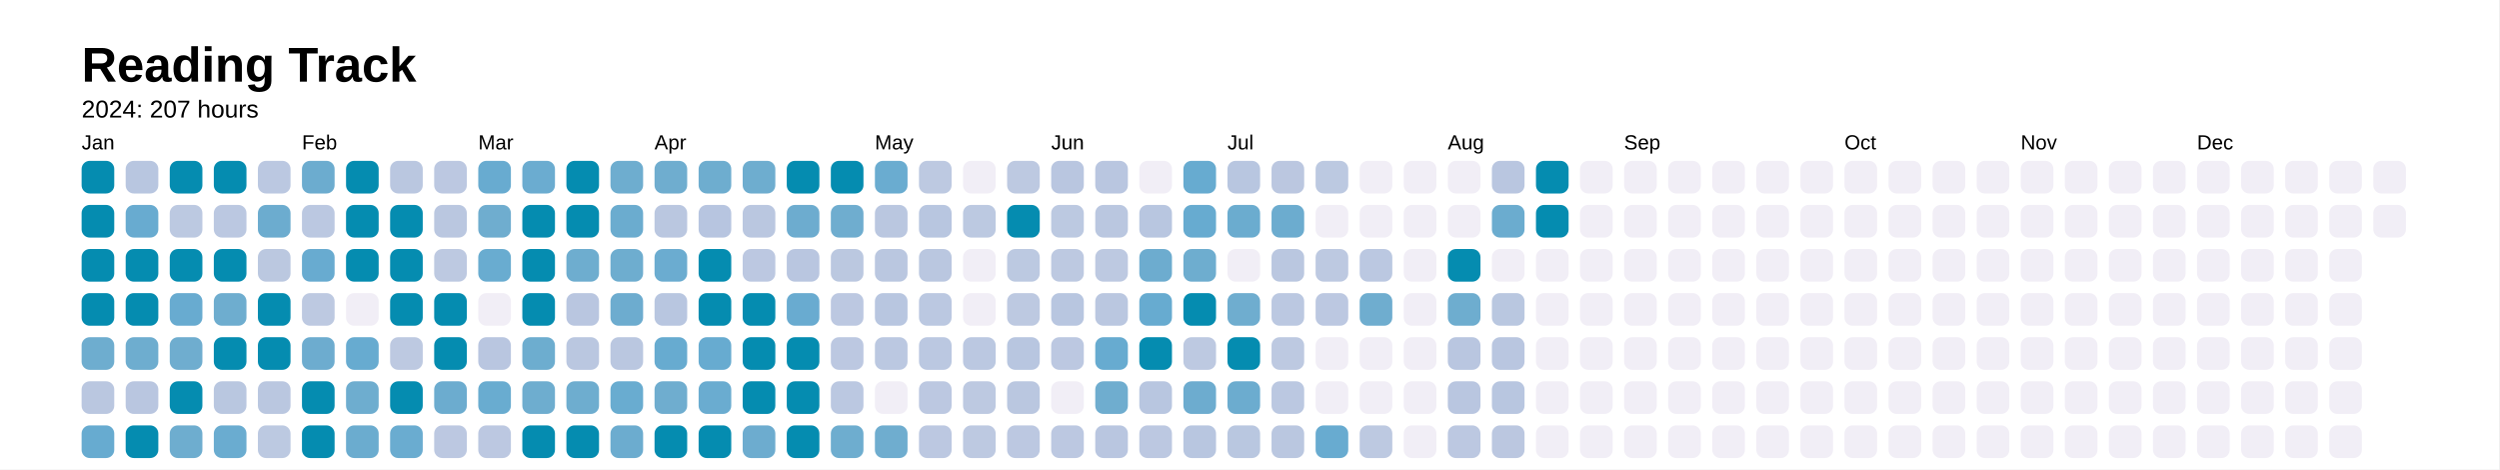
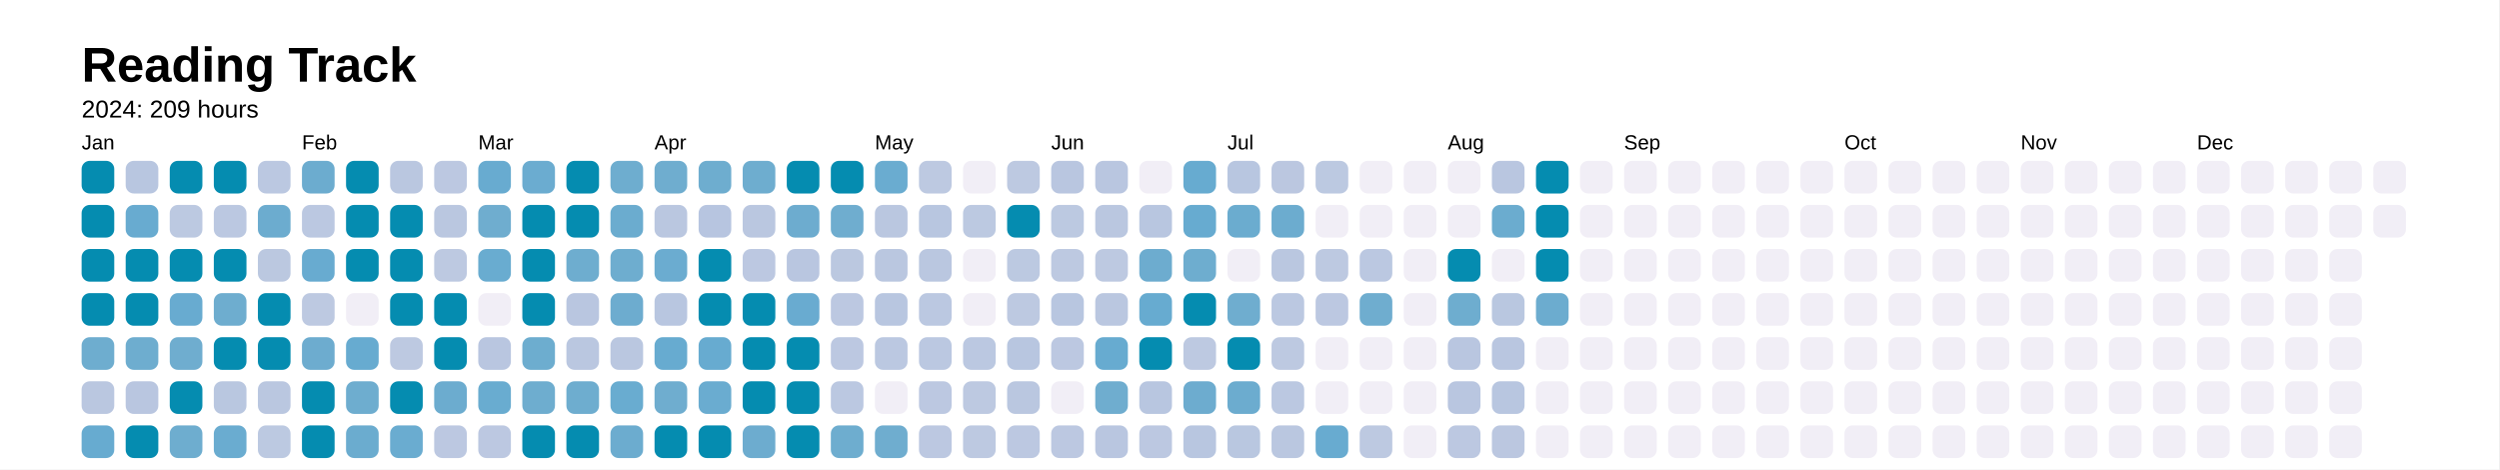
<svg xmlns="http://www.w3.org/2000/svg" baseProfile="full" height="57.5mm" version="1.1" viewBox="0,0,306.2,57.5" width="306.2mm">
  <defs />
  <rect fill="#FFFFFF" height="57.5" width="306.2" x="0" y="0" />
  <text fill="#000000" style="font-size:6px; font-family:Arial; font-weight:bold;" x="10" y="10">Reading Track</text>
-   <text fill="#000000" style="font-size:3px; font-family:Arial;" x="10" y="14.4">2024: 207 hours</text>
+   <text fill="#000000" style="font-size:3px; font-family:Arial;" x="10" y="14.4">2024: 209 hours</text>
  <text fill="#000000" style="font-size:2.5px; font-family:Arial" x="10" y="18.3">Jan</text>
  <rect fill="#058cb0" height="4" rx="1" ry="1" width="4" x="10" y="19.7" />
  <rect fill="#058cb0" height="4" rx="1" ry="1" width="4" x="10" y="25.1" />
  <rect fill="#058cb0" height="4" rx="1" ry="1" width="4" x="10" y="30.5" />
  <rect fill="#058cb0" height="4" rx="1" ry="1" width="4" x="10" y="35.9" />
  <rect fill="#6eadcf" height="4" rx="1" ry="1" width="4" x="10" y="41.3" />
  <rect fill="#bac7e0" height="4" rx="1" ry="1" width="4" x="10" y="46.7" />
  <rect fill="#67abd0" height="4" rx="1" ry="1" width="4" x="10" y="52.1" />
  <rect fill="#b8c6e0" height="4" rx="1" ry="1" width="4" x="15.4" y="19.7" />
  <rect fill="#68abd0" height="4" rx="1" ry="1" width="4" x="15.4" y="25.1" />
  <rect fill="#058cb0" height="4" rx="1" ry="1" width="4" x="15.4" y="30.5" />
  <rect fill="#058cb0" height="4" rx="1" ry="1" width="4" x="15.4" y="35.9" />
  <rect fill="#6eadcf" height="4" rx="1" ry="1" width="4" x="15.4" y="41.3" />
  <rect fill="#b9c6e0" height="4" rx="1" ry="1" width="4" x="15.4" y="46.7" />
  <rect fill="#058cb0" height="4" rx="1" ry="1" width="4" x="15.4" y="52.1" />
  <rect fill="#058cb0" height="4" rx="1" ry="1" width="4" x="20.8" y="19.7" />
  <rect fill="#bcc9e1" height="4" rx="1" ry="1" width="4" x="20.8" y="25.1" />
  <rect fill="#058cb0" height="4" rx="1" ry="1" width="4" x="20.8" y="30.5" />
  <rect fill="#68abd0" height="4" rx="1" ry="1" width="4" x="20.8" y="35.9" />
  <rect fill="#6fadcf" height="4" rx="1" ry="1" width="4" x="20.8" y="41.3" />
  <rect fill="#058cb0" height="4" rx="1" ry="1" width="4" x="20.8" y="46.7" />
  <rect fill="#6eadcf" height="4" rx="1" ry="1" width="4" x="20.8" y="52.1" />
  <rect fill="#058cb0" height="4" rx="1" ry="1" width="4" x="26.2" y="19.7" />
  <rect fill="#bbc8e1" height="4" rx="1" ry="1" width="4" x="26.2" y="25.1" />
  <rect fill="#058cb0" height="4" rx="1" ry="1" width="4" x="26.2" y="30.5" />
  <rect fill="#6eadcf" height="4" rx="1" ry="1" width="4" x="26.2" y="35.9" />
  <rect fill="#058cb0" height="4" rx="1" ry="1" width="4" x="26.2" y="41.3" />
  <rect fill="#b9c7e0" height="4" rx="1" ry="1" width="4" x="26.2" y="46.7" />
  <rect fill="#6aacd0" height="4" rx="1" ry="1" width="4" x="26.2" y="52.1" />
  <rect fill="#bbc8e1" height="4" rx="1" ry="1" width="4" x="31.6" y="19.7" />
  <rect fill="#6caccf" height="4" rx="1" ry="1" width="4" x="31.6" y="25.1" />
  <rect fill="#bbc8e0" height="4" rx="1" ry="1" width="4" x="31.6" y="30.5" />
  <rect fill="#058cb0" height="4" rx="1" ry="1" width="4" x="31.6" y="35.9" />
  <rect fill="#058cb0" height="4" rx="1" ry="1" width="4" x="31.6" y="41.3" />
  <rect fill="#bac7e0" height="4" rx="1" ry="1" width="4" x="31.6" y="46.7" />
  <rect fill="#bcc9e1" height="4" rx="1" ry="1" width="4" x="31.6" y="52.1" />
  <text fill="#000000" style="font-size:2.5px; font-family:Arial" x="37.0" y="18.3">Feb</text>
  <rect fill="#6caccf" height="4" rx="1" ry="1" width="4" x="37.0" y="19.7" />
  <rect fill="#bbc8e1" height="4" rx="1" ry="1" width="4" x="37.0" y="25.1" />
  <rect fill="#68abd0" height="4" rx="1" ry="1" width="4" x="37.0" y="30.5" />
  <rect fill="#bdc9e1" height="4" rx="1" ry="1" width="4" x="37.0" y="35.9" />
  <rect fill="#6daccf" height="4" rx="1" ry="1" width="4" x="37.0" y="41.3" />
  <rect fill="#058cb0" height="4" rx="1" ry="1" width="4" x="37.0" y="46.7" />
  <rect fill="#058cb0" height="4" rx="1" ry="1" width="4" x="37.0" y="52.1" />
  <rect fill="#058cb0" height="4" rx="1" ry="1" width="4" x="42.4" y="19.7" />
  <rect fill="#058cb0" height="4" rx="1" ry="1" width="4" x="42.4" y="25.1" />
  <rect fill="#058cb0" height="4" rx="1" ry="1" width="4" x="42.4" y="30.5" />
  <rect fill="#f1eef6" height="4" rx="1" ry="1" width="4" x="42.4" y="35.9" />
  <rect fill="#67abd0" height="4" rx="1" ry="1" width="4" x="42.4" y="41.3" />
  <rect fill="#6eadcf" height="4" rx="1" ry="1" width="4" x="42.4" y="46.7" />
  <rect fill="#6baccf" height="4" rx="1" ry="1" width="4" x="42.4" y="52.1" />
  <rect fill="#bac7e0" height="4" rx="1" ry="1" width="4" x="47.8" y="19.7" />
  <rect fill="#058cb0" height="4" rx="1" ry="1" width="4" x="47.8" y="25.1" />
  <rect fill="#058cb0" height="4" rx="1" ry="1" width="4" x="47.8" y="30.5" />
  <rect fill="#058cb0" height="4" rx="1" ry="1" width="4" x="47.8" y="35.9" />
  <rect fill="#bdc9e1" height="4" rx="1" ry="1" width="4" x="47.8" y="41.3" />
  <rect fill="#058cb0" height="4" rx="1" ry="1" width="4" x="47.8" y="46.7" />
  <rect fill="#6aacd0" height="4" rx="1" ry="1" width="4" x="47.8" y="52.1" />
  <rect fill="#bcc8e1" height="4" rx="1" ry="1" width="4" x="53.2" y="19.7" />
  <rect fill="#bac7e0" height="4" rx="1" ry="1" width="4" x="53.2" y="25.1" />
  <rect fill="#bdc9e1" height="4" rx="1" ry="1" width="4" x="53.2" y="30.5" />
  <rect fill="#058cb0" height="4" rx="1" ry="1" width="4" x="53.2" y="35.9" />
  <rect fill="#058cb0" height="4" rx="1" ry="1" width="4" x="53.2" y="41.3" />
  <rect fill="#6caccf" height="4" rx="1" ry="1" width="4" x="53.2" y="46.7" />
  <rect fill="#bcc8e1" height="4" rx="1" ry="1" width="4" x="53.2" y="52.1" />
  <text fill="#000000" style="font-size:2.5px; font-family:Arial" x="58.6" y="18.3">Mar</text>
  <rect fill="#68abd0" height="4" rx="1" ry="1" width="4" x="58.6" y="19.7" />
  <rect fill="#6fadcf" height="4" rx="1" ry="1" width="4" x="58.6" y="25.1" />
  <rect fill="#69acd0" height="4" rx="1" ry="1" width="4" x="58.6" y="30.5" />
  <rect fill="#f1eef6" height="4" rx="1" ry="1" width="4" x="58.6" y="35.9" />
  <rect fill="#b9c6e0" height="4" rx="1" ry="1" width="4" x="58.6" y="41.3" />
  <rect fill="#69acd0" height="4" rx="1" ry="1" width="4" x="58.6" y="46.7" />
  <rect fill="#bcc8e1" height="4" rx="1" ry="1" width="4" x="58.6" y="52.1" />
  <rect fill="#6bacd0" height="4" rx="1" ry="1" width="4" x="64" y="19.7" />
  <rect fill="#058cb0" height="4" rx="1" ry="1" width="4" x="64" y="25.1" />
  <rect fill="#058cb0" height="4" rx="1" ry="1" width="4" x="64" y="30.5" />
  <rect fill="#058cb0" height="4" rx="1" ry="1" width="4" x="64" y="35.9" />
  <rect fill="#6dadcf" height="4" rx="1" ry="1" width="4" x="64" y="41.3" />
  <rect fill="#6eadcf" height="4" rx="1" ry="1" width="4" x="64" y="46.7" />
  <rect fill="#058cb0" height="4" rx="1" ry="1" width="4" x="64" y="52.1" />
  <rect fill="#058cb0" height="4" rx="1" ry="1" width="4" x="69.4" y="19.7" />
  <rect fill="#058cb0" height="4" rx="1" ry="1" width="4" x="69.4" y="25.1" />
  <rect fill="#6eadcf" height="4" rx="1" ry="1" width="4" x="69.4" y="30.5" />
  <rect fill="#b9c6e0" height="4" rx="1" ry="1" width="4" x="69.4" y="35.9" />
  <rect fill="#bac7e0" height="4" rx="1" ry="1" width="4" x="69.4" y="41.3" />
  <rect fill="#6eadcf" height="4" rx="1" ry="1" width="4" x="69.4" y="46.7" />
  <rect fill="#058cb0" height="4" rx="1" ry="1" width="4" x="69.4" y="52.1" />
  <rect fill="#6eadcf" height="4" rx="1" ry="1" width="4" x="74.8" y="19.7" />
  <rect fill="#6baccf" height="4" rx="1" ry="1" width="4" x="74.8" y="25.1" />
  <rect fill="#6eadcf" height="4" rx="1" ry="1" width="4" x="74.8" y="30.5" />
  <rect fill="#6daccf" height="4" rx="1" ry="1" width="4" x="74.8" y="35.9" />
  <rect fill="#bac7e0" height="4" rx="1" ry="1" width="4" x="74.8" y="41.3" />
  <rect fill="#69acd0" height="4" rx="1" ry="1" width="4" x="74.8" y="46.7" />
  <rect fill="#6caccf" height="4" rx="1" ry="1" width="4" x="74.8" y="52.1" />
  <text fill="#000000" style="font-size:2.5px; font-family:Arial" x="80.2" y="18.3">Apr</text>
  <rect fill="#6fadcf" height="4" rx="1" ry="1" width="4" x="80.2" y="19.7" />
  <rect fill="#bac7e0" height="4" rx="1" ry="1" width="4" x="80.2" y="25.1" />
  <rect fill="#6bacd0" height="4" rx="1" ry="1" width="4" x="80.2" y="30.5" />
  <rect fill="#b8c6e0" height="4" rx="1" ry="1" width="4" x="80.2" y="35.9" />
  <rect fill="#67abd0" height="4" rx="1" ry="1" width="4" x="80.2" y="41.3" />
  <rect fill="#6fadcf" height="4" rx="1" ry="1" width="4" x="80.2" y="46.7" />
  <rect fill="#058cb0" height="4" rx="1" ry="1" width="4" x="80.2" y="52.1" />
  <rect fill="#6eadcf" height="4" rx="1" ry="1" width="4" x="85.6" y="19.7" />
  <rect fill="#b7c5e0" height="4" rx="1" ry="1" width="4" x="85.6" y="25.1" />
  <rect fill="#058cb0" height="4" rx="1" ry="1" width="4" x="85.6" y="30.5" />
  <rect fill="#058cb0" height="4" rx="1" ry="1" width="4" x="85.6" y="35.9" />
  <rect fill="#67abd0" height="4" rx="1" ry="1" width="4" x="85.6" y="41.3" />
  <rect fill="#6aacd0" height="4" rx="1" ry="1" width="4" x="85.6" y="46.7" />
  <rect fill="#058cb0" height="4" rx="1" ry="1" width="4" x="85.6" y="52.1" />
  <rect fill="#6eadcf" height="4" rx="1" ry="1" width="4" x="91" y="19.7" />
  <rect fill="#bac7e0" height="4" rx="1" ry="1" width="4" x="91" y="25.1" />
  <rect fill="#bcc8e1" height="4" rx="1" ry="1" width="4" x="91" y="30.5" />
  <rect fill="#058cb0" height="4" rx="1" ry="1" width="4" x="91" y="35.9" />
  <rect fill="#058cb0" height="4" rx="1" ry="1" width="4" x="91" y="41.3" />
  <rect fill="#058cb0" height="4" rx="1" ry="1" width="4" x="91" y="46.7" />
  <rect fill="#6daccf" height="4" rx="1" ry="1" width="4" x="91" y="52.1" />
  <rect fill="#058cb0" height="4" rx="1" ry="1" width="4" x="96.4" y="19.7" />
  <rect fill="#6daccf" height="4" rx="1" ry="1" width="4" x="96.4" y="25.1" />
  <rect fill="#b9c6e0" height="4" rx="1" ry="1" width="4" x="96.4" y="30.5" />
  <rect fill="#69abd0" height="4" rx="1" ry="1" width="4" x="96.4" y="35.9" />
  <rect fill="#058cb0" height="4" rx="1" ry="1" width="4" x="96.4" y="41.3" />
  <rect fill="#058cb0" height="4" rx="1" ry="1" width="4" x="96.4" y="46.7" />
  <rect fill="#058cb0" height="4" rx="1" ry="1" width="4" x="96.4" y="52.1" />
  <rect fill="#058cb0" height="4" rx="1" ry="1" width="4" x="101.8" y="19.7" />
  <rect fill="#6fadcf" height="4" rx="1" ry="1" width="4" x="101.8" y="25.1" />
  <rect fill="#bbc8e0" height="4" rx="1" ry="1" width="4" x="101.8" y="30.5" />
  <rect fill="#bcc8e1" height="4" rx="1" ry="1" width="4" x="101.8" y="35.9" />
  <rect fill="#bcc8e1" height="4" rx="1" ry="1" width="4" x="101.8" y="41.3" />
  <rect fill="#bbc8e1" height="4" rx="1" ry="1" width="4" x="101.8" y="46.7" />
  <rect fill="#6eadcf" height="4" rx="1" ry="1" width="4" x="101.8" y="52.1" />
  <text fill="#000000" style="font-size:2.5px; font-family:Arial" x="107.2" y="18.3">May</text>
  <rect fill="#6aacd0" height="4" rx="1" ry="1" width="4" x="107.2" y="19.7" />
  <rect fill="#bac7e0" height="4" rx="1" ry="1" width="4" x="107.2" y="25.1" />
  <rect fill="#bac7e0" height="4" rx="1" ry="1" width="4" x="107.2" y="30.5" />
  <rect fill="#b8c6e0" height="4" rx="1" ry="1" width="4" x="107.2" y="35.9" />
  <rect fill="#bbc8e1" height="4" rx="1" ry="1" width="4" x="107.2" y="41.3" />
  <rect fill="#f1eef6" height="4" rx="1" ry="1" width="4" x="107.2" y="46.7" />
  <rect fill="#6fadcf" height="4" rx="1" ry="1" width="4" x="107.2" y="52.1" />
  <rect fill="#bdc9e1" height="4" rx="1" ry="1" width="4" x="112.6" y="19.7" />
  <rect fill="#b8c6e0" height="4" rx="1" ry="1" width="4" x="112.6" y="25.1" />
  <rect fill="#bac7e0" height="4" rx="1" ry="1" width="4" x="112.6" y="30.5" />
  <rect fill="#bbc8e1" height="4" rx="1" ry="1" width="4" x="112.6" y="35.9" />
  <rect fill="#bbc8e1" height="4" rx="1" ry="1" width="4" x="112.6" y="41.3" />
  <rect fill="#bcc8e1" height="4" rx="1" ry="1" width="4" x="112.6" y="46.7" />
  <rect fill="#bcc8e1" height="4" rx="1" ry="1" width="4" x="112.6" y="52.1" />
  <rect fill="#f1eef6" height="4" rx="1" ry="1" width="4" x="118" y="19.7" />
  <rect fill="#bcc9e1" height="4" rx="1" ry="1" width="4" x="118" y="25.1" />
  <rect fill="#f1eef6" height="4" rx="1" ry="1" width="4" x="118" y="30.5" />
  <rect fill="#f1eef6" height="4" rx="1" ry="1" width="4" x="118" y="35.9" />
  <rect fill="#bbc8e1" height="4" rx="1" ry="1" width="4" x="118" y="41.3" />
  <rect fill="#bdc9e1" height="4" rx="1" ry="1" width="4" x="118" y="46.7" />
  <rect fill="#bdc9e1" height="4" rx="1" ry="1" width="4" x="118" y="52.1" />
  <rect fill="#bdc9e1" height="4" rx="1" ry="1" width="4" x="123.4" y="19.7" />
  <rect fill="#058cb0" height="4" rx="1" ry="1" width="4" x="123.4" y="25.1" />
  <rect fill="#bcc9e1" height="4" rx="1" ry="1" width="4" x="123.4" y="30.5" />
  <rect fill="#bdc9e1" height="4" rx="1" ry="1" width="4" x="123.4" y="35.9" />
  <rect fill="#b8c6e0" height="4" rx="1" ry="1" width="4" x="123.4" y="41.3" />
  <rect fill="#bac7e0" height="4" rx="1" ry="1" width="4" x="123.4" y="46.7" />
  <rect fill="#bcc8e1" height="4" rx="1" ry="1" width="4" x="123.4" y="52.1" />
  <text fill="#000000" style="font-size:2.5px; font-family:Arial" x="128.8" y="18.3">Jun</text>
  <rect fill="#b9c6e0" height="4" rx="1" ry="1" width="4" x="128.8" y="19.7" />
  <rect fill="#bcc9e1" height="4" rx="1" ry="1" width="4" x="128.8" y="25.1" />
  <rect fill="#bdc9e1" height="4" rx="1" ry="1" width="4" x="128.8" y="30.5" />
  <rect fill="#b8c6e0" height="4" rx="1" ry="1" width="4" x="128.8" y="35.9" />
  <rect fill="#bcc8e1" height="4" rx="1" ry="1" width="4" x="128.8" y="41.3" />
  <rect fill="#f1eef6" height="4" rx="1" ry="1" width="4" x="128.8" y="46.7" />
  <rect fill="#bcc8e1" height="4" rx="1" ry="1" width="4" x="128.8" y="52.1" />
  <rect fill="#b9c6e0" height="4" rx="1" ry="1" width="4" x="134.2" y="19.7" />
  <rect fill="#bac7e0" height="4" rx="1" ry="1" width="4" x="134.2" y="25.1" />
  <rect fill="#bdc9e1" height="4" rx="1" ry="1" width="4" x="134.2" y="30.5" />
  <rect fill="#bac7e0" height="4" rx="1" ry="1" width="4" x="134.2" y="35.9" />
  <rect fill="#67abd0" height="4" rx="1" ry="1" width="4" x="134.2" y="41.3" />
  <rect fill="#6fadcf" height="4" rx="1" ry="1" width="4" x="134.2" y="46.7" />
  <rect fill="#b9c6e0" height="4" rx="1" ry="1" width="4" x="134.2" y="52.1" />
  <rect fill="#f1eef6" height="4" rx="1" ry="1" width="4" x="139.6" y="19.7" />
  <rect fill="#b8c6e0" height="4" rx="1" ry="1" width="4" x="139.6" y="25.1" />
  <rect fill="#6daccf" height="4" rx="1" ry="1" width="4" x="139.6" y="30.5" />
  <rect fill="#67abd0" height="4" rx="1" ry="1" width="4" x="139.6" y="35.9" />
  <rect fill="#058cb0" height="4" rx="1" ry="1" width="4" x="139.6" y="41.3" />
  <rect fill="#b8c6e0" height="4" rx="1" ry="1" width="4" x="139.6" y="46.7" />
  <rect fill="#bcc8e1" height="4" rx="1" ry="1" width="4" x="139.6" y="52.1" />
  <rect fill="#67abd0" height="4" rx="1" ry="1" width="4" x="145" y="19.7" />
  <rect fill="#67abd0" height="4" rx="1" ry="1" width="4" x="145" y="25.1" />
  <rect fill="#6eadcf" height="4" rx="1" ry="1" width="4" x="145" y="30.5" />
  <rect fill="#058cb0" height="4" rx="1" ry="1" width="4" x="145" y="35.9" />
  <rect fill="#bdc9e1" height="4" rx="1" ry="1" width="4" x="145" y="41.3" />
  <rect fill="#6daccf" height="4" rx="1" ry="1" width="4" x="145" y="46.7" />
  <rect fill="#b8c6e0" height="4" rx="1" ry="1" width="4" x="145" y="52.1" />
  <text fill="#000000" style="font-size:2.5px; font-family:Arial" x="150.4" y="18.3">Jul</text>
  <rect fill="#b8c6e0" height="4" rx="1" ry="1" width="4" x="150.4" y="19.7" />
  <rect fill="#6baccf" height="4" rx="1" ry="1" width="4" x="150.4" y="25.1" />
  <rect fill="#f1eef6" height="4" rx="1" ry="1" width="4" x="150.4" y="30.5" />
  <rect fill="#6fadcf" height="4" rx="1" ry="1" width="4" x="150.4" y="35.9" />
  <rect fill="#058cb0" height="4" rx="1" ry="1" width="4" x="150.4" y="41.3" />
  <rect fill="#6caccf" height="4" rx="1" ry="1" width="4" x="150.4" y="46.7" />
  <rect fill="#b9c7e0" height="4" rx="1" ry="1" width="4" x="150.4" y="52.1" />
  <rect fill="#bbc7e0" height="4" rx="1" ry="1" width="4" x="155.8" y="19.7" />
  <rect fill="#6caccf" height="4" rx="1" ry="1" width="4" x="155.8" y="25.1" />
  <rect fill="#bac7e0" height="4" rx="1" ry="1" width="4" x="155.8" y="30.5" />
  <rect fill="#bbc8e1" height="4" rx="1" ry="1" width="4" x="155.8" y="35.9" />
  <rect fill="#bdc9e1" height="4" rx="1" ry="1" width="4" x="155.8" y="41.3" />
  <rect fill="#bbc8e1" height="4" rx="1" ry="1" width="4" x="155.8" y="46.7" />
  <rect fill="#bac7e0" height="4" rx="1" ry="1" width="4" x="155.8" y="52.1" />
  <rect fill="#bcc9e1" height="4" rx="1" ry="1" width="4" x="161.2" y="19.7" />
  <rect fill="#f1eef6" height="4" rx="1" ry="1" width="4" x="161.2" y="25.1" />
  <rect fill="#bdc9e1" height="4" rx="1" ry="1" width="4" x="161.2" y="30.5" />
  <rect fill="#bcc8e1" height="4" rx="1" ry="1" width="4" x="161.2" y="35.9" />
  <rect fill="#f1eef6" height="4" rx="1" ry="1" width="4" x="161.2" y="41.3" />
  <rect fill="#f1eef6" height="4" rx="1" ry="1" width="4" x="161.2" y="46.7" />
  <rect fill="#68abd0" height="4" rx="1" ry="1" width="4" x="161.2" y="52.1" />
  <rect fill="#f1eef6" height="4" rx="1" ry="1" width="4" x="166.6" y="19.7" />
  <rect fill="#f1eef6" height="4" rx="1" ry="1" width="4" x="166.6" y="25.1" />
  <rect fill="#bbc8e1" height="4" rx="1" ry="1" width="4" x="166.6" y="30.5" />
  <rect fill="#6fadcf" height="4" rx="1" ry="1" width="4" x="166.6" y="35.9" />
  <rect fill="#f1eef6" height="4" rx="1" ry="1" width="4" x="166.6" y="41.3" />
  <rect fill="#f1eef6" height="4" rx="1" ry="1" width="4" x="166.6" y="46.7" />
  <rect fill="#bdc9e1" height="4" rx="1" ry="1" width="4" x="166.6" y="52.1" />
  <rect fill="#f1eef6" height="4" rx="1" ry="1" width="4" x="172" y="19.7" />
  <rect fill="#f1eef6" height="4" rx="1" ry="1" width="4" x="172" y="25.1" />
  <rect fill="#f1eef6" height="4" rx="1" ry="1" width="4" x="172" y="30.5" />
  <rect fill="#f1eef6" height="4" rx="1" ry="1" width="4" x="172" y="35.9" />
  <rect fill="#f1eef6" height="4" rx="1" ry="1" width="4" x="172" y="41.3" />
  <rect fill="#f1eef6" height="4" rx="1" ry="1" width="4" x="172" y="46.7" />
  <rect fill="#f1eef6" height="4" rx="1" ry="1" width="4" x="172" y="52.1" />
  <text fill="#000000" style="font-size:2.5px; font-family:Arial" x="177.4" y="18.3">Aug</text>
  <rect fill="#f1eef6" height="4" rx="1" ry="1" width="4" x="177.4" y="19.7" />
  <rect fill="#f1eef6" height="4" rx="1" ry="1" width="4" x="177.4" y="25.1" />
  <rect fill="#058cb0" height="4" rx="1" ry="1" width="4" x="177.4" y="30.5" />
  <rect fill="#6eadcf" height="4" rx="1" ry="1" width="4" x="177.4" y="35.9" />
  <rect fill="#b9c6e0" height="4" rx="1" ry="1" width="4" x="177.4" y="41.3" />
  <rect fill="#b9c6e0" height="4" rx="1" ry="1" width="4" x="177.4" y="46.7" />
  <rect fill="#bcc8e1" height="4" rx="1" ry="1" width="4" x="177.4" y="52.1" />
  <rect fill="#b9c6e0" height="4" rx="1" ry="1" width="4" x="182.8" y="19.7" />
  <rect fill="#6baccf" height="4" rx="1" ry="1" width="4" x="182.8" y="25.1" />
  <rect fill="#f1eef6" height="4" rx="1" ry="1" width="4" x="182.8" y="30.5" />
  <rect fill="#b9c7e0" height="4" rx="1" ry="1" width="4" x="182.8" y="35.9" />
  <rect fill="#b9c6e0" height="4" rx="1" ry="1" width="4" x="182.8" y="41.3" />
  <rect fill="#b8c6e0" height="4" rx="1" ry="1" width="4" x="182.8" y="46.7" />
  <rect fill="#bbc7e0" height="4" rx="1" ry="1" width="4" x="182.8" y="52.1" />
  <rect fill="#058cb0" height="4" rx="1" ry="1" width="4" x="188.2" y="19.7" />
  <rect fill="#058cb0" height="4" rx="1" ry="1" width="4" x="188.2" y="25.1" />
-   <rect fill="#f1eef6" height="4" rx="1" ry="1" width="4" x="188.2" y="30.5" />
-   <rect fill="#f1eef6" height="4" rx="1" ry="1" width="4" x="188.2" y="35.9" />
+   <rect fill="#058cb0" height="4" rx="1" ry="1" width="4" x="188.2" y="30.5" />
+   <rect fill="#6caccf" height="4" rx="1" ry="1" width="4" x="188.2" y="35.9" />
  <rect fill="#f1eef6" height="4" rx="1" ry="1" width="4" x="188.2" y="41.3" />
  <rect fill="#f1eef6" height="4" rx="1" ry="1" width="4" x="188.2" y="46.7" />
  <rect fill="#f1eef6" height="4" rx="1" ry="1" width="4" x="188.2" y="52.1" />
  <rect fill="#f1eef6" height="4" rx="1" ry="1" width="4" x="193.6" y="19.7" />
  <rect fill="#f1eef6" height="4" rx="1" ry="1" width="4" x="193.6" y="25.1" />
  <rect fill="#f1eef6" height="4" rx="1" ry="1" width="4" x="193.6" y="30.5" />
  <rect fill="#f1eef6" height="4" rx="1" ry="1" width="4" x="193.6" y="35.9" />
  <rect fill="#f1eef6" height="4" rx="1" ry="1" width="4" x="193.6" y="41.3" />
  <rect fill="#f1eef6" height="4" rx="1" ry="1" width="4" x="193.6" y="46.7" />
  <rect fill="#f1eef6" height="4" rx="1" ry="1" width="4" x="193.6" y="52.1" />
  <text fill="#000000" style="font-size:2.5px; font-family:Arial" x="199" y="18.3">Sep</text>
  <rect fill="#f1eef6" height="4" rx="1" ry="1" width="4" x="199" y="19.7" />
  <rect fill="#f1eef6" height="4" rx="1" ry="1" width="4" x="199" y="25.1" />
  <rect fill="#f1eef6" height="4" rx="1" ry="1" width="4" x="199" y="30.5" />
  <rect fill="#f1eef6" height="4" rx="1" ry="1" width="4" x="199" y="35.9" />
  <rect fill="#f1eef6" height="4" rx="1" ry="1" width="4" x="199" y="41.3" />
  <rect fill="#f1eef6" height="4" rx="1" ry="1" width="4" x="199" y="46.7" />
  <rect fill="#f1eef6" height="4" rx="1" ry="1" width="4" x="199" y="52.1" />
  <rect fill="#f1eef6" height="4" rx="1" ry="1" width="4" x="204.4" y="19.7" />
  <rect fill="#f1eef6" height="4" rx="1" ry="1" width="4" x="204.4" y="25.1" />
  <rect fill="#f1eef6" height="4" rx="1" ry="1" width="4" x="204.4" y="30.5" />
  <rect fill="#f1eef6" height="4" rx="1" ry="1" width="4" x="204.4" y="35.9" />
  <rect fill="#f1eef6" height="4" rx="1" ry="1" width="4" x="204.4" y="41.3" />
  <rect fill="#f1eef6" height="4" rx="1" ry="1" width="4" x="204.4" y="46.7" />
  <rect fill="#f1eef6" height="4" rx="1" ry="1" width="4" x="204.4" y="52.1" />
  <rect fill="#f1eef6" height="4" rx="1" ry="1" width="4" x="209.8" y="19.7" />
  <rect fill="#f1eef6" height="4" rx="1" ry="1" width="4" x="209.8" y="25.1" />
  <rect fill="#f1eef6" height="4" rx="1" ry="1" width="4" x="209.8" y="30.5" />
  <rect fill="#f1eef6" height="4" rx="1" ry="1" width="4" x="209.8" y="35.9" />
  <rect fill="#f1eef6" height="4" rx="1" ry="1" width="4" x="209.8" y="41.3" />
  <rect fill="#f1eef6" height="4" rx="1" ry="1" width="4" x="209.8" y="46.7" />
  <rect fill="#f1eef6" height="4" rx="1" ry="1" width="4" x="209.8" y="52.1" />
  <rect fill="#f1eef6" height="4" rx="1" ry="1" width="4" x="215.2" y="19.7" />
  <rect fill="#f1eef6" height="4" rx="1" ry="1" width="4" x="215.2" y="25.1" />
  <rect fill="#f1eef6" height="4" rx="1" ry="1" width="4" x="215.2" y="30.5" />
  <rect fill="#f1eef6" height="4" rx="1" ry="1" width="4" x="215.2" y="35.9" />
  <rect fill="#f1eef6" height="4" rx="1" ry="1" width="4" x="215.2" y="41.3" />
  <rect fill="#f1eef6" height="4" rx="1" ry="1" width="4" x="215.2" y="46.7" />
  <rect fill="#f1eef6" height="4" rx="1" ry="1" width="4" x="215.2" y="52.1" />
  <rect fill="#f1eef6" height="4" rx="1" ry="1" width="4" x="220.6" y="19.7" />
  <rect fill="#f1eef6" height="4" rx="1" ry="1" width="4" x="220.6" y="25.1" />
  <rect fill="#f1eef6" height="4" rx="1" ry="1" width="4" x="220.6" y="30.5" />
  <rect fill="#f1eef6" height="4" rx="1" ry="1" width="4" x="220.6" y="35.9" />
  <rect fill="#f1eef6" height="4" rx="1" ry="1" width="4" x="220.6" y="41.3" />
  <rect fill="#f1eef6" height="4" rx="1" ry="1" width="4" x="220.6" y="46.7" />
  <rect fill="#f1eef6" height="4" rx="1" ry="1" width="4" x="220.6" y="52.1" />
  <text fill="#000000" style="font-size:2.5px; font-family:Arial" x="226" y="18.3">Oct</text>
  <rect fill="#f1eef6" height="4" rx="1" ry="1" width="4" x="226" y="19.7" />
  <rect fill="#f1eef6" height="4" rx="1" ry="1" width="4" x="226" y="25.1" />
  <rect fill="#f1eef6" height="4" rx="1" ry="1" width="4" x="226" y="30.5" />
  <rect fill="#f1eef6" height="4" rx="1" ry="1" width="4" x="226" y="35.9" />
  <rect fill="#f1eef6" height="4" rx="1" ry="1" width="4" x="226" y="41.3" />
  <rect fill="#f1eef6" height="4" rx="1" ry="1" width="4" x="226" y="46.7" />
  <rect fill="#f1eef6" height="4" rx="1" ry="1" width="4" x="226" y="52.1" />
  <rect fill="#f1eef6" height="4" rx="1" ry="1" width="4" x="231.4" y="19.7" />
  <rect fill="#f1eef6" height="4" rx="1" ry="1" width="4" x="231.4" y="25.1" />
  <rect fill="#f1eef6" height="4" rx="1" ry="1" width="4" x="231.4" y="30.5" />
  <rect fill="#f1eef6" height="4" rx="1" ry="1" width="4" x="231.4" y="35.9" />
  <rect fill="#f1eef6" height="4" rx="1" ry="1" width="4" x="231.4" y="41.3" />
  <rect fill="#f1eef6" height="4" rx="1" ry="1" width="4" x="231.4" y="46.7" />
  <rect fill="#f1eef6" height="4" rx="1" ry="1" width="4" x="231.4" y="52.1" />
  <rect fill="#f1eef6" height="4" rx="1" ry="1" width="4" x="236.8" y="19.7" />
  <rect fill="#f1eef6" height="4" rx="1" ry="1" width="4" x="236.8" y="25.1" />
  <rect fill="#f1eef6" height="4" rx="1" ry="1" width="4" x="236.8" y="30.5" />
  <rect fill="#f1eef6" height="4" rx="1" ry="1" width="4" x="236.8" y="35.9" />
  <rect fill="#f1eef6" height="4" rx="1" ry="1" width="4" x="236.8" y="41.3" />
  <rect fill="#f1eef6" height="4" rx="1" ry="1" width="4" x="236.8" y="46.7" />
  <rect fill="#f1eef6" height="4" rx="1" ry="1" width="4" x="236.8" y="52.1" />
  <rect fill="#f1eef6" height="4" rx="1" ry="1" width="4" x="242.2" y="19.7" />
  <rect fill="#f1eef6" height="4" rx="1" ry="1" width="4" x="242.2" y="25.1" />
  <rect fill="#f1eef6" height="4" rx="1" ry="1" width="4" x="242.2" y="30.5" />
  <rect fill="#f1eef6" height="4" rx="1" ry="1" width="4" x="242.2" y="35.9" />
  <rect fill="#f1eef6" height="4" rx="1" ry="1" width="4" x="242.2" y="41.3" />
  <rect fill="#f1eef6" height="4" rx="1" ry="1" width="4" x="242.2" y="46.7" />
  <rect fill="#f1eef6" height="4" rx="1" ry="1" width="4" x="242.2" y="52.1" />
  <text fill="#000000" style="font-size:2.5px; font-family:Arial" x="247.6" y="18.3">Nov</text>
  <rect fill="#f1eef6" height="4" rx="1" ry="1" width="4" x="247.6" y="19.7" />
  <rect fill="#f1eef6" height="4" rx="1" ry="1" width="4" x="247.6" y="25.1" />
  <rect fill="#f1eef6" height="4" rx="1" ry="1" width="4" x="247.6" y="30.5" />
  <rect fill="#f1eef6" height="4" rx="1" ry="1" width="4" x="247.6" y="35.9" />
  <rect fill="#f1eef6" height="4" rx="1" ry="1" width="4" x="247.6" y="41.3" />
  <rect fill="#f1eef6" height="4" rx="1" ry="1" width="4" x="247.6" y="46.7" />
  <rect fill="#f1eef6" height="4" rx="1" ry="1" width="4" x="247.6" y="52.1" />
  <rect fill="#f1eef6" height="4" rx="1" ry="1" width="4" x="253" y="19.7" />
  <rect fill="#f1eef6" height="4" rx="1" ry="1" width="4" x="253" y="25.1" />
  <rect fill="#f1eef6" height="4" rx="1" ry="1" width="4" x="253" y="30.5" />
  <rect fill="#f1eef6" height="4" rx="1" ry="1" width="4" x="253" y="35.9" />
  <rect fill="#f1eef6" height="4" rx="1" ry="1" width="4" x="253" y="41.3" />
  <rect fill="#f1eef6" height="4" rx="1" ry="1" width="4" x="253" y="46.7" />
  <rect fill="#f1eef6" height="4" rx="1" ry="1" width="4" x="253" y="52.1" />
  <rect fill="#f1eef6" height="4" rx="1" ry="1" width="4" x="258.4" y="19.7" />
  <rect fill="#f1eef6" height="4" rx="1" ry="1" width="4" x="258.4" y="25.1" />
  <rect fill="#f1eef6" height="4" rx="1" ry="1" width="4" x="258.4" y="30.5" />
  <rect fill="#f1eef6" height="4" rx="1" ry="1" width="4" x="258.4" y="35.9" />
  <rect fill="#f1eef6" height="4" rx="1" ry="1" width="4" x="258.4" y="41.3" />
  <rect fill="#f1eef6" height="4" rx="1" ry="1" width="4" x="258.4" y="46.7" />
  <rect fill="#f1eef6" height="4" rx="1" ry="1" width="4" x="258.4" y="52.1" />
  <rect fill="#f1eef6" height="4" rx="1" ry="1" width="4" x="263.8" y="19.7" />
  <rect fill="#f1eef6" height="4" rx="1" ry="1" width="4" x="263.8" y="25.1" />
  <rect fill="#f1eef6" height="4" rx="1" ry="1" width="4" x="263.8" y="30.5" />
  <rect fill="#f1eef6" height="4" rx="1" ry="1" width="4" x="263.8" y="35.9" />
  <rect fill="#f1eef6" height="4" rx="1" ry="1" width="4" x="263.8" y="41.3" />
  <rect fill="#f1eef6" height="4" rx="1" ry="1" width="4" x="263.8" y="46.7" />
  <rect fill="#f1eef6" height="4" rx="1" ry="1" width="4" x="263.8" y="52.1" />
  <text fill="#000000" style="font-size:2.5px; font-family:Arial" x="269.2" y="18.3">Dec</text>
  <rect fill="#f1eef6" height="4" rx="1" ry="1" width="4" x="269.2" y="19.7" />
  <rect fill="#f1eef6" height="4" rx="1" ry="1" width="4" x="269.2" y="25.1" />
  <rect fill="#f1eef6" height="4" rx="1" ry="1" width="4" x="269.2" y="30.5" />
  <rect fill="#f1eef6" height="4" rx="1" ry="1" width="4" x="269.2" y="35.9" />
  <rect fill="#f1eef6" height="4" rx="1" ry="1" width="4" x="269.2" y="41.3" />
  <rect fill="#f1eef6" height="4" rx="1" ry="1" width="4" x="269.2" y="46.7" />
  <rect fill="#f1eef6" height="4" rx="1" ry="1" width="4" x="269.2" y="52.1" />
  <rect fill="#f1eef6" height="4" rx="1" ry="1" width="4" x="274.6" y="19.7" />
  <rect fill="#f1eef6" height="4" rx="1" ry="1" width="4" x="274.6" y="25.1" />
  <rect fill="#f1eef6" height="4" rx="1" ry="1" width="4" x="274.6" y="30.5" />
  <rect fill="#f1eef6" height="4" rx="1" ry="1" width="4" x="274.6" y="35.9" />
  <rect fill="#f1eef6" height="4" rx="1" ry="1" width="4" x="274.6" y="41.3" />
  <rect fill="#f1eef6" height="4" rx="1" ry="1" width="4" x="274.6" y="46.7" />
  <rect fill="#f1eef6" height="4" rx="1" ry="1" width="4" x="274.6" y="52.1" />
  <rect fill="#f1eef6" height="4" rx="1" ry="1" width="4" x="280" y="19.7" />
  <rect fill="#f1eef6" height="4" rx="1" ry="1" width="4" x="280" y="25.1" />
  <rect fill="#f1eef6" height="4" rx="1" ry="1" width="4" x="280" y="30.5" />
  <rect fill="#f1eef6" height="4" rx="1" ry="1" width="4" x="280" y="35.9" />
  <rect fill="#f1eef6" height="4" rx="1" ry="1" width="4" x="280" y="41.3" />
  <rect fill="#f1eef6" height="4" rx="1" ry="1" width="4" x="280" y="46.7" />
  <rect fill="#f1eef6" height="4" rx="1" ry="1" width="4" x="280" y="52.1" />
  <rect fill="#f1eef6" height="4" rx="1" ry="1" width="4" x="285.4" y="19.7" />
  <rect fill="#f1eef6" height="4" rx="1" ry="1" width="4" x="285.4" y="25.1" />
  <rect fill="#f1eef6" height="4" rx="1" ry="1" width="4" x="285.4" y="30.5" />
  <rect fill="#f1eef6" height="4" rx="1" ry="1" width="4" x="285.4" y="35.9" />
  <rect fill="#f1eef6" height="4" rx="1" ry="1" width="4" x="285.4" y="41.3" />
  <rect fill="#f1eef6" height="4" rx="1" ry="1" width="4" x="285.4" y="46.7" />
  <rect fill="#f1eef6" height="4" rx="1" ry="1" width="4" x="285.4" y="52.1" />
  <rect fill="#f1eef6" height="4" rx="1" ry="1" width="4" x="290.8" y="19.7" />
  <rect fill="#f1eef6" height="4" rx="1" ry="1" width="4" x="290.8" y="25.1" />
</svg>
